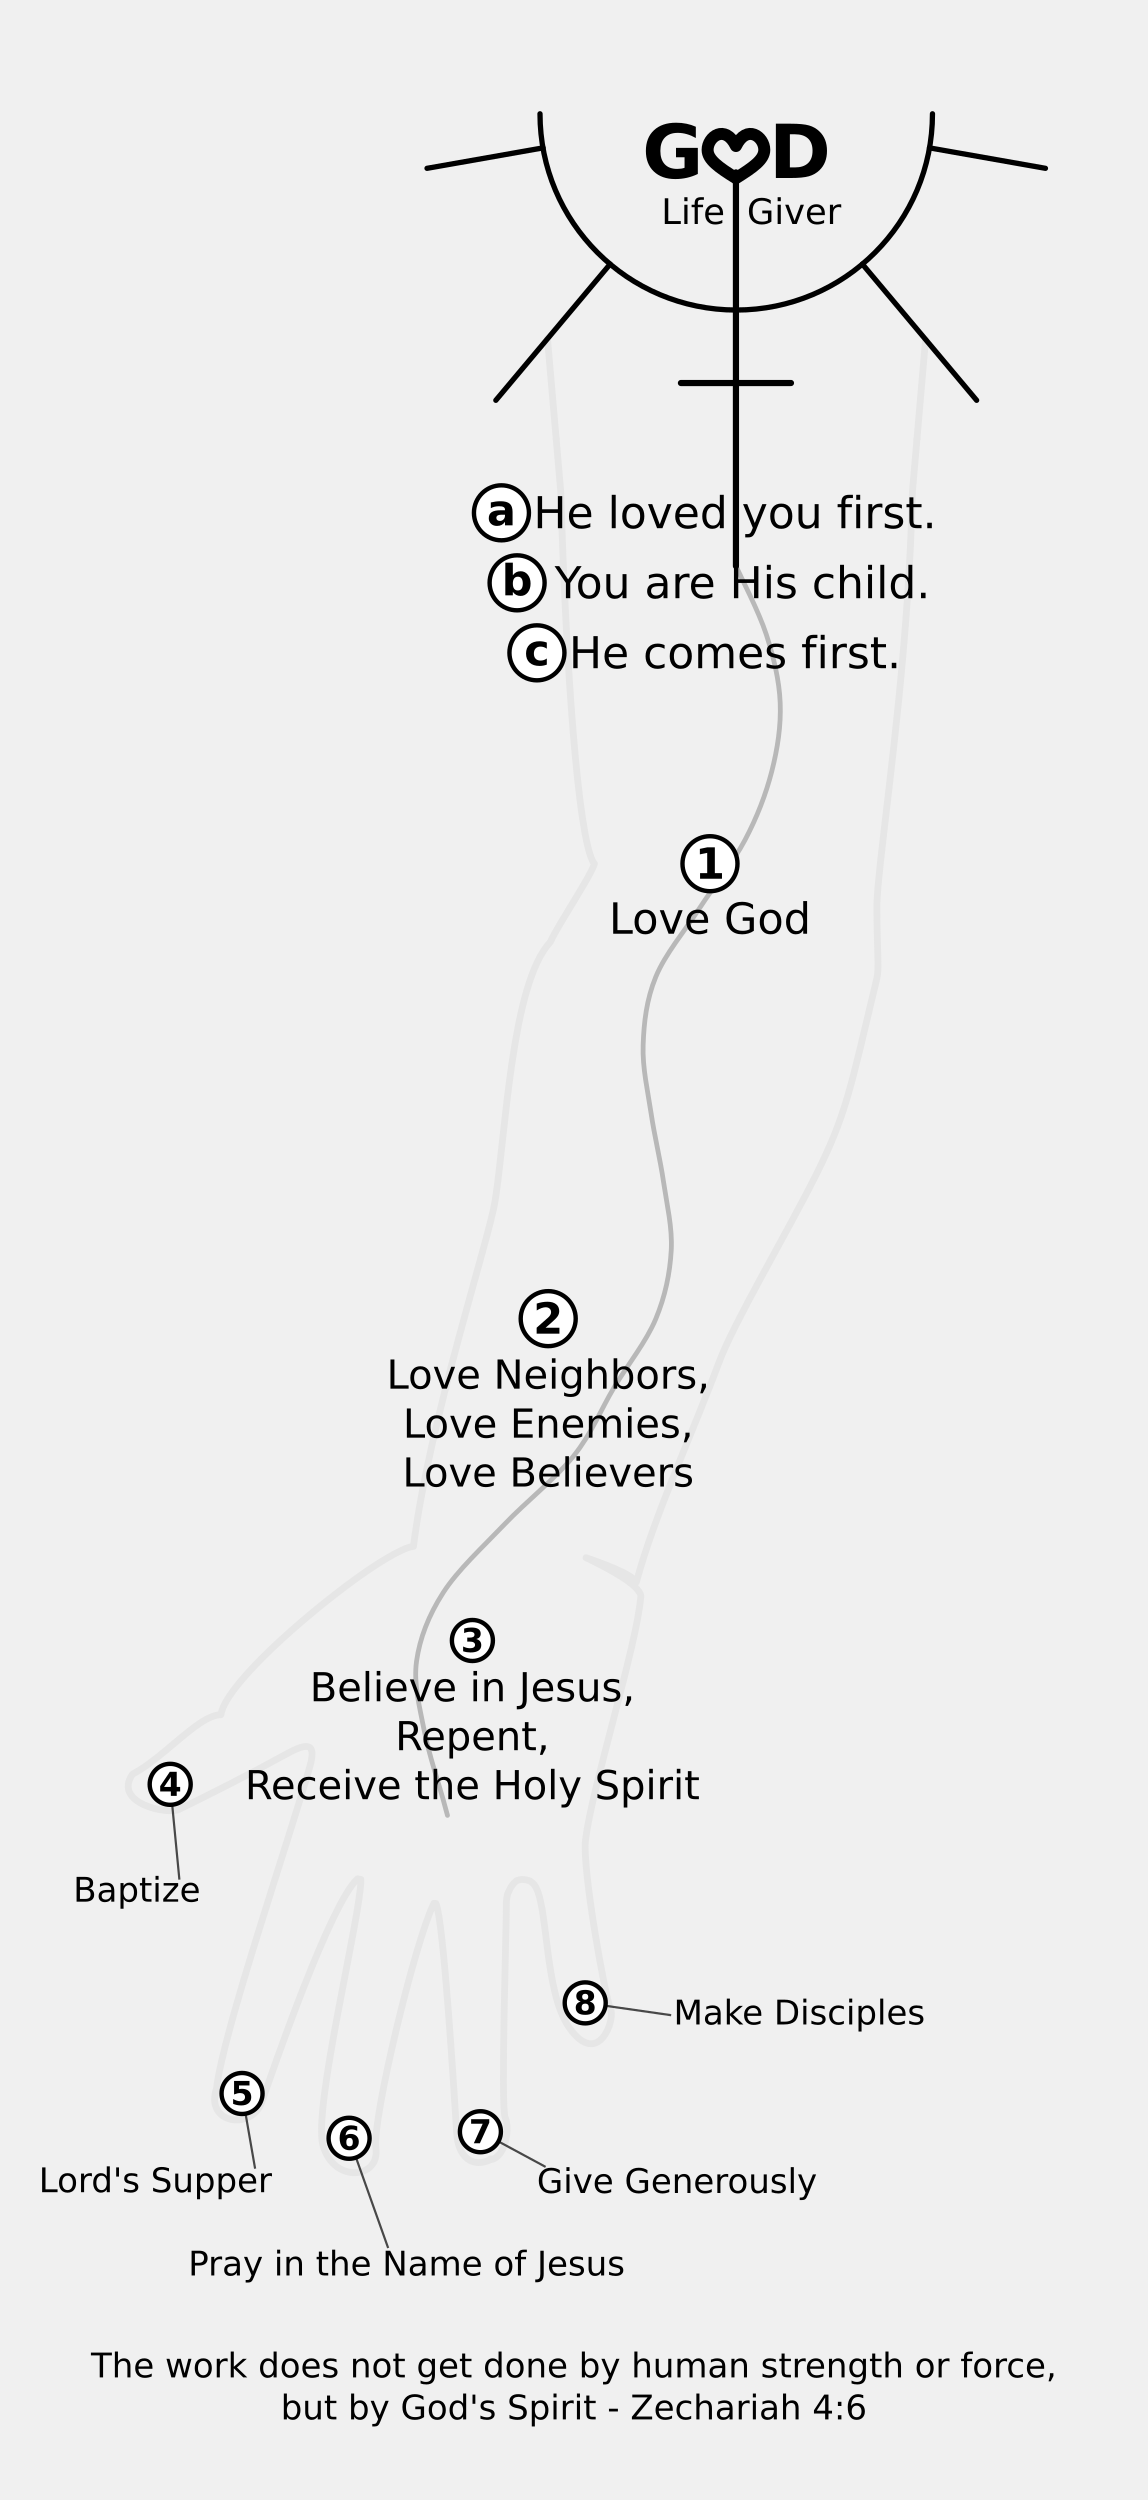
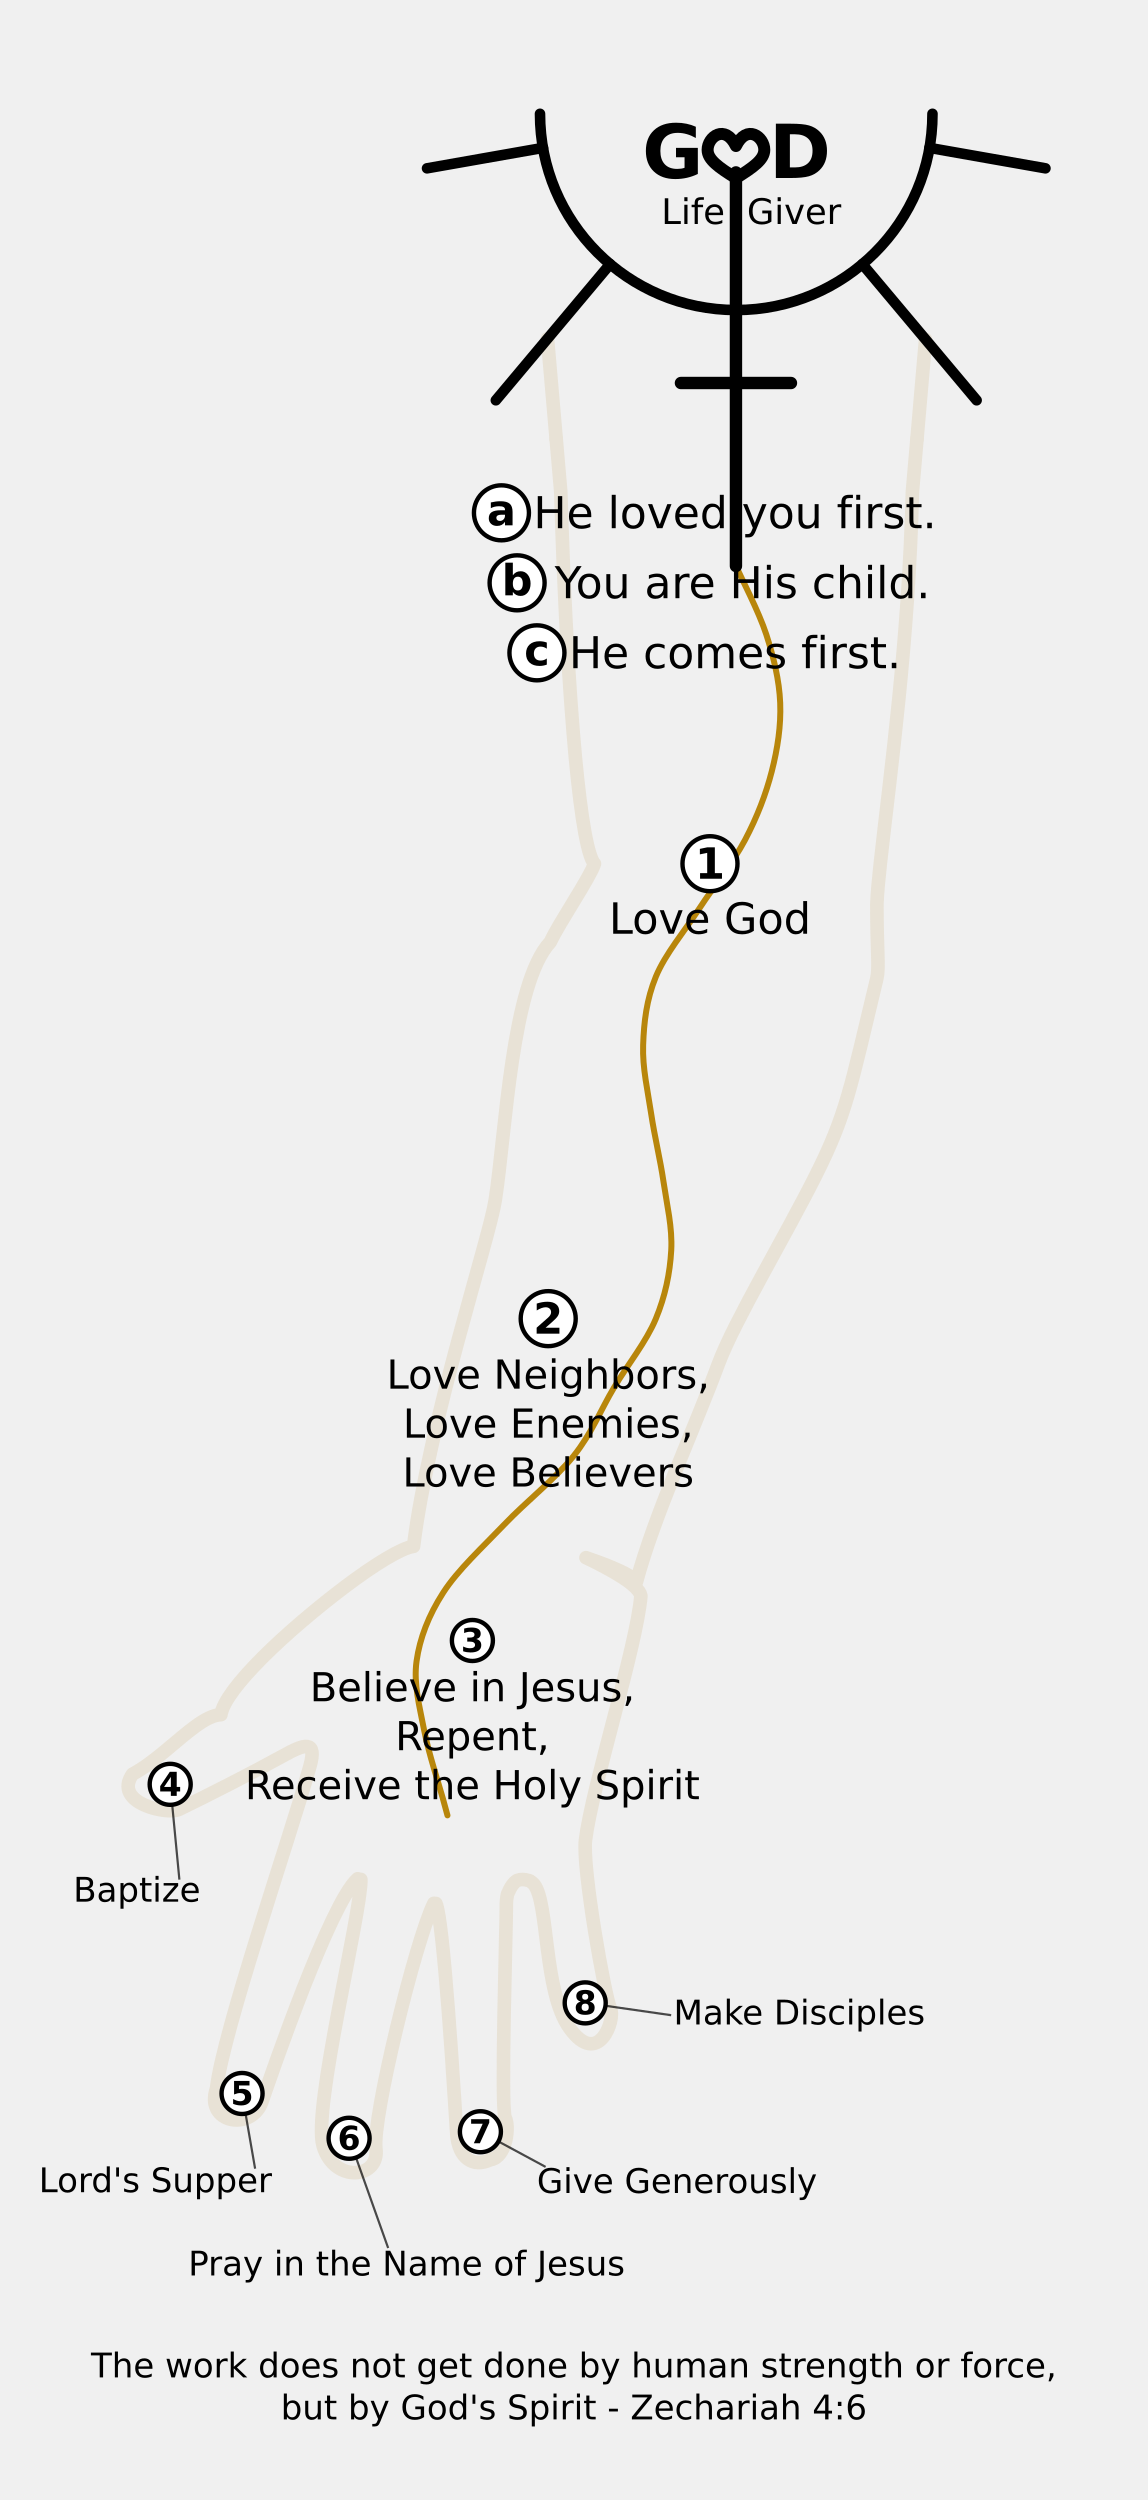
<svg xmlns="http://www.w3.org/2000/svg" viewBox="-2077.20 -3300.00 11477.00 24999.01">
  <defs>
-     <style type="text/css">.str0 {stroke:black;stroke-width:52.92;stroke-linecap:round;stroke-linejoin:round;fill:none}</style>
+     <style type="text/css">.str0 {stroke:black;stroke-width:105.84;stroke-linecap:round;stroke-linejoin:round;fill:none}</style>
  </defs>
  <g transform="rotate(180 3661.3 9400.0)">
    <g transform="translate(2050,17150) scale(1.288) translate(-2050,-17150)">
      <g id="arm" transform="translate(0,-2700) rotate(180 3716.99 13350.29)">
-         <path style="stroke:#e6e6e6;stroke-width:52.92;stroke-linecap:round;stroke-linejoin:round;fill:none" d="M 6796.74,6414.92 L 6761.3,6825 C 6733.371,7982.459 6590.027,9005.935 6513.365,9700.0 C 6499.055,9829.556 6488.617,9939.983 6485.341,10027.75 C 6485.341,10385.5 6504.841,10522.0 6485.341,10603.0 C 6279.091,11463.25 6249.091,11656.75 6012.841,12129.25 C 5776.591,12601.75 5376.841,13267.75 5255.341,13595.5 C 5066.341,14106.25 4759.591,14764.75 4617.841,15291.25 C 4584.841,15223.75 4313.341,15130.75 4227.091,15100.75 C 4227.091,15100.75 4502.562,15227.851 4604.354,15325.0 C 4631.757,15351.154 4649.698,15375.676 4653.225,15396.835 C 4622.296,15786.936 4274.098,16876.426 4223.215,17292.468 C 4196.277,17507.971 4374.866,18513.655 4416.769,18600.455 C 4458.673,18687.255 4322.985,19065.384 4099.5,18753.103 C 3895.969,18468.758 3938.87,17779.346 3823.137,17636.675 C 3814.157,17626.698 3803.183,17617.718 3792.208,17610.735 C 3790.213,17609.737 3789.215,17609.737 3787.219,17608.739 C 3748.309,17595.769 3717.38,17596.767 3692.438,17606.744 C 3666.498,17622.707 3640.557,17655.631 3617.61,17713.498 L 3617.61,17714.496 C 3610.626,17744.427 3607.633,17777.351 3608.631,17807.282 C 3610.626,17914.036 3563.734,19373.673 3599.652,19447.503 C 3635.569,19520.336 3608.631,19753.798 3486.911,19774.75 C 3486.911,19772.754 3485.914,19770.759 3485.914,19767.766 L 3486.911,19773.752 C 3350.226,19840.598 3235.49,19760.782 3223.518,19572.216 C 3203.564,19264.924 3121.752,17909.047 3061.89,17785.332 C 3056.902,17785.332 3050.916,17784.335 3045.927,17784.335 C 3044.929,17786.33 3043.932,17787.328 3043.932,17789.323 C 2903.256,18073.668 2565.035,19456.483 2595.964,19688.947 C 2626.892,19921.412 2272.708,19961.32 2185.908,19666.998 C 2102.101,19382.653 2484.221,17859.162 2479.233,17598.762 C 2469.256,17597.764 2461.274,17595.769 2454.29,17593.774 C 2242.777,17778.348 1786.828,19104.294 1711.002,19324.786 C 1632.184,19553.26 1265.03,19495.393 1358.814,19221.025 C 1409.696,18779.043 1916.529,17311.424 2083.145,16722.78 C 2143.007,16511.267 2041.241,16546.187 1871.632,16640.969 C 1630.188,16774.661 1282.988,16950.256 1067.485,17055.015 C 980.685,17097.916 550.675,17009.12 706.317,16781.644 L 706.317,16781.644 L 706.317,16781.644 C 793.117,16735.75 879.917,16667.906 962.726,16599.065 C 1125.351,16464.375 1276.004,16322.702 1392.735,16319.709 L 1392.735,16319.709 C 1422.625,16118.255 1908.823,15663.933 2358.175,15325.0 C 2584.155,15154.55 2797.739,15022.921 2887.927,15013.0 C 3007.927,14044.0 3475.177,12631.0 3522.427,12325.75 C 3604.927,11794.75 3649.927,10642.0 3949.927,10321.0 C 4020.427,10168.0 4262.677,9814.75 4292.677,9712.75 C 4289.324,9709.981 4286.001,9705.709 4282.709,9700 C 4164.711,9495.333 4071.235,8182.049 4031.174,6825 L 3995.58,6414.92" />
+         <path style="stroke:#E8E2D6;stroke-width:105.84;stroke-linecap:round;stroke-linejoin:round;fill:none" d="M 6796.74,6414.92 L 6761.3,6825 C 6733.371,7982.459 6590.027,9005.935 6513.365,9700.0 C 6499.055,9829.556 6488.617,9939.983 6485.341,10027.75 C 6485.341,10385.5 6504.841,10522.0 6485.341,10603.0 C 6279.091,11463.25 6249.091,11656.75 6012.841,12129.25 C 5776.591,12601.75 5376.841,13267.75 5255.341,13595.5 C 5066.341,14106.25 4759.591,14764.75 4617.841,15291.25 C 4584.841,15223.75 4313.341,15130.75 4227.091,15100.75 C 4227.091,15100.75 4502.562,15227.851 4604.354,15325.0 C 4631.757,15351.154 4649.698,15375.676 4653.225,15396.835 C 4622.296,15786.936 4274.098,16876.426 4223.215,17292.468 C 4196.277,17507.971 4374.866,18513.655 4416.769,18600.455 C 4458.673,18687.255 4322.985,19065.384 4099.5,18753.103 C 3895.969,18468.758 3938.87,17779.346 3823.137,17636.675 C 3814.157,17626.698 3803.183,17617.718 3792.208,17610.735 C 3790.213,17609.737 3789.215,17609.737 3787.219,17608.739 C 3748.309,17595.769 3717.38,17596.767 3692.438,17606.744 C 3666.498,17622.707 3640.557,17655.631 3617.61,17713.498 L 3617.61,17714.496 C 3610.626,17744.427 3607.633,17777.351 3608.631,17807.282 C 3610.626,17914.036 3563.734,19373.673 3599.652,19447.503 C 3635.569,19520.336 3608.631,19753.798 3486.911,19774.75 C 3486.911,19772.754 3485.914,19770.759 3485.914,19767.766 L 3486.911,19773.752 C 3350.226,19840.598 3235.49,19760.782 3223.518,19572.216 C 3203.564,19264.924 3121.752,17909.047 3061.89,17785.332 C 3056.902,17785.332 3050.916,17784.335 3045.927,17784.335 C 3044.929,17786.33 3043.932,17787.328 3043.932,17789.323 C 2903.256,18073.668 2565.035,19456.483 2595.964,19688.947 C 2626.892,19921.412 2272.708,19961.32 2185.908,19666.998 C 2102.101,19382.653 2484.221,17859.162 2479.233,17598.762 C 2469.256,17597.764 2461.274,17595.769 2454.29,17593.774 C 2242.777,17778.348 1786.828,19104.294 1711.002,19324.786 C 1632.184,19553.26 1265.03,19495.393 1358.814,19221.025 C 1409.696,18779.043 1916.529,17311.424 2083.145,16722.78 C 2143.007,16511.267 2041.241,16546.187 1871.632,16640.969 C 1630.188,16774.661 1282.988,16950.256 1067.485,17055.015 C 980.685,17097.916 550.675,17009.12 706.317,16781.644 L 706.317,16781.644 L 706.317,16781.644 C 793.117,16735.75 879.917,16667.906 962.726,16599.065 C 1125.351,16464.375 1276.004,16322.702 1392.735,16319.709 L 1392.735,16319.709 C 1422.625,16118.255 1908.823,15663.933 2358.175,15325.0 C 2584.155,15154.55 2797.739,15022.921 2887.927,15013.0 C 3007.927,14044.0 3475.177,12631.0 3522.427,12325.75 C 3604.927,11794.75 3649.927,10642.0 3949.927,10321.0 C 4020.427,10168.0 4262.677,9814.75 4292.677,9712.75 C 4289.324,9709.981 4286.001,9705.709 4282.709,9700 C 4164.711,9495.333 4071.235,8182.049 4031.174,6825 L 3995.58,6414.92" />
      </g>
    </g>
  </g>
-   <line x1="3484.34" y1="1088.87" x2="3397.41" y2="87.36" stroke="#e6e6e6" stroke-width="68.16" stroke-linecap="round" />
-   <line x1="7092.23" y1="1088.87" x2="7178.18" y2="94.37" stroke="#e6e6e6" stroke-width="68.16" stroke-linecap="round" />
+   <line x1="3484.34" y1="1088.87" x2="3397.41" y2="87.36" stroke="#E8E2D6" stroke-width="136.32" stroke-linecap="round" />
+   <line x1="7092.23" y1="1088.87" x2="7178.18" y2="94.37" stroke="#E8E2D6" stroke-width="136.32" stroke-linecap="round" />
  <line x1="3352.39" y1="-1821.26" x2="2192.91" y2="-1616.81" class="str0" />
  <line x1="4023.53" y1="-658.81" x2="2881.06" y2="702.72" class="str0" />
  <line x1="6546.18" y1="-658.81" x2="7688.65" y2="702.72" class="str0" />
  <line x1="7217.32" y1="-1821.26" x2="8376.80" y2="-1616.81" class="str0" />
  <g transform="translate(3247.12 17713.57) scale(1,-1)">
    <g id="sun">
      <path class="str0" d="M 75.46,19875.57 A 1962.28,1962.28 0 0,1 4000.02,19875.57" />
    </g>
  </g>
  <text x="4650.0" y="-1520.0" text-anchor="middle" font-family="'DejaVu Sans', Arial, sans-serif" font-size="745" font-weight="bold" fill="black">G</text>
  <text x="5922.0" y="-1520.0" text-anchor="middle" font-family="'DejaVu Sans', Arial, sans-serif" font-size="745" font-weight="bold" fill="black">D</text>
  <path d="M5282,-1840 C5173,-2063.5 4998.6,-1932.7 4998.6,-1801.9 C4998.6,-1703.8 5107.6,-1627.5 5282,-1518.5 C5456.4,-1627.5 5565.4,-1703.8 5565.4,-1801.9 C5565.4,-1932.7 5391,-2063.5 5282,-1840 Z" fill="none" stroke="black" stroke-width="120" stroke-linejoin="round" />
  <text x="5172.0" y="-1060.0" text-anchor="end" font-family="'DejaVu Sans', Arial, sans-serif" font-size="353" fill="black">Life</text>
  <text x="5392.0" y="-1060.0" text-anchor="start" font-family="'DejaVu Sans', Arial, sans-serif" font-size="353" fill="black">Giver</text>
-   <path d="M5282.0,2360.0 C5332.5,2474.1 5511.5,2816.3 5585.3,3044.4 C5659.0,3272.6 5715.2,3500.7 5724.4,3728.9 C5733.5,3957.0 5698.6,4185.2 5640.1,4413.3 C5581.6,4641.5 5493.9,4869.6 5373.5,5097.8 C5253.1,5325.9 5066.2,5554.1 4917.5,5782.2 C4768.7,6010.4 4575.0,6238.5 4481.1,6466.7 C4387.2,6694.8 4361.7,6923.0 4353.9,7151.1 C4346.0,7379.3 4400.0,7607.4 4434.0,7835.6 C4468.1,8063.7 4524.7,8291.9 4558.1,8520.0 C4591.6,8748.1 4647.8,8976.3 4634.8,9204.4 C4621.8,9432.6 4575.2,9660.7 4480.1,9888.9 C4384.9,10117.0 4200.5,10345.2 4063.8,10573.3 C3927.1,10801.5 3842.5,11029.6 3659.8,11257.8 C3477.1,11485.9 3185.3,11714.1 2967.7,11942.2 C2750.0,12170.4 2500.7,12398.5 2354.1,12626.7 C2207.5,12854.8 2120.1,13083.0 2088.2,13311.1 C2056.3,13539.3 2119.2,13767.4 2162.8,13995.6 C2206.4,14223.7 2318.8,14565.9 2350.0,14680.0 L 2397.3,14852.98" fill="none" stroke="#b8b8b8" stroke-width="48" stroke-linecap="round" stroke-linejoin="round" />
+   <path d="M5282.0,2360.0 C5332.5,2474.1 5511.5,2816.3 5585.3,3044.4 C5659.0,3272.6 5715.2,3500.7 5724.4,3728.9 C5733.5,3957.0 5698.6,4185.2 5640.1,4413.3 C5581.6,4641.5 5493.9,4869.6 5373.5,5097.8 C5253.1,5325.9 5066.2,5554.1 4917.5,5782.2 C4768.7,6010.4 4575.0,6238.5 4481.1,6466.7 C4387.2,6694.8 4361.7,6923.0 4353.9,7151.1 C4346.0,7379.3 4400.0,7607.4 4434.0,7835.6 C4468.1,8063.7 4524.7,8291.9 4558.1,8520.0 C4591.6,8748.1 4647.8,8976.3 4634.8,9204.4 C4621.8,9432.6 4575.2,9660.7 4480.1,9888.9 C4384.9,10117.0 4200.5,10345.2 4063.8,10573.3 C3927.1,10801.5 3842.5,11029.6 3659.8,11257.8 C3477.1,11485.9 3185.3,11714.1 2967.7,11942.2 C2750.0,12170.4 2500.7,12398.5 2354.1,12626.7 C2207.5,12854.8 2120.1,13083.0 2088.2,13311.1 C2056.3,13539.3 2119.2,13767.4 2162.8,13995.6 C2206.4,14223.7 2318.8,14565.9 2350.0,14680.0 L 2397.3,14852.98" fill="none" stroke="#B8860B" stroke-width="60" stroke-linecap="round" stroke-linejoin="round" />
  <circle cx="5022.33" cy="5336.73" r="275" fill="white" stroke="black" stroke-width="44" />
  <text x="5022.33" y="5486.73" text-anchor="middle" font-family="'DejaVu Sans', Arial, sans-serif" font-size="430" font-weight="bold" fill="black">1</text>
  <circle cx="3404.6" cy="9886.0" r="275" fill="white" stroke="black" stroke-width="44" />
  <text x="3404.6" y="10036.0" text-anchor="middle" font-family="'DejaVu Sans', Arial, sans-serif" font-size="430" font-weight="bold" fill="black">2</text>
  <circle cx="2646.6" cy="13104.31" r="205" fill="white" stroke="black" stroke-width="44" />
  <text x="2646.6" y="13219.31" text-anchor="middle" font-family="'DejaVu Sans', Arial, sans-serif" font-size="330" font-weight="bold" fill="black">3</text>
  <circle cx="-375.4" cy="14542.65" r="205" fill="white" stroke="black" stroke-width="44" />
  <text x="-375.4" y="14657.65" text-anchor="middle" font-family="'DejaVu Sans', Arial, sans-serif" font-size="330" font-weight="bold" fill="black">4</text>
  <circle cx="343.25" cy="17634.0" r="205" fill="white" stroke="black" stroke-width="44" />
  <text x="343.25" y="17749.0" text-anchor="middle" font-family="'DejaVu Sans', Arial, sans-serif" font-size="330" font-weight="bold" fill="black">5</text>
  <circle cx="1413.6" cy="18081.87" r="205" fill="white" stroke="black" stroke-width="44" />
  <text x="1413.6" y="18196.87" text-anchor="middle" font-family="'DejaVu Sans', Arial, sans-serif" font-size="330" font-weight="bold" fill="black">6</text>
  <circle cx="2726.6" cy="18016.52" r="205" fill="white" stroke="black" stroke-width="44" />
  <text x="2726.6" y="18131.52" text-anchor="middle" font-family="'DejaVu Sans', Arial, sans-serif" font-size="330" font-weight="bold" fill="black">7</text>
  <circle cx="3774.6" cy="16728.0" r="205" fill="white" stroke="black" stroke-width="44" />
  <text x="3774.6" y="16843.0" text-anchor="middle" font-family="'DejaVu Sans', Arial, sans-serif" font-size="330" font-weight="bold" fill="black">8</text>
  <text x="3404.6" y="10586.0" text-anchor="middle" font-family="'DejaVu Sans', Arial, sans-serif" font-size="400" fill="black">Love Neighbors,</text>
  <text x="3404.6" y="11076.0" text-anchor="middle" font-family="'DejaVu Sans', Arial, sans-serif" font-size="400" fill="black">Love Enemies,</text>
  <text x="3404.6" y="11565.0" text-anchor="middle" font-family="'DejaVu Sans', Arial, sans-serif" font-size="400" fill="black">Love Believers</text>
  <text x="2646.6" y="13712.31" text-anchor="middle" font-family="'DejaVu Sans', Arial, sans-serif" font-size="400" fill="black">Believe in Jesus,</text>
  <text x="2646.6" y="14201.31" text-anchor="middle" font-family="'DejaVu Sans', Arial, sans-serif" font-size="400" fill="black">Repent,</text>
  <text x="2646.6" y="14691.31" text-anchor="middle" font-family="'DejaVu Sans', Arial, sans-serif" font-size="400" fill="black">Receive the Holy Spirit</text>
  <text x="5022.33" y="6036.73" text-anchor="middle" font-family="'DejaVu Sans', Arial, sans-serif" font-size="430" fill="black">Love God</text>
  <text x="-708.4" y="15716.0" text-anchor="middle" font-family="'DejaVu Sans', Arial, sans-serif" font-size="340" fill="black">Baptize</text>
  <line x1="-283.4" y1="15495.65" x2="-355.4" y2="14746.65" stroke="black" stroke-width="22" opacity="0.7" />
  <text x="-523.4" y="18621.0" text-anchor="middle" font-family="'DejaVu Sans', Arial, sans-serif" font-size="340" fill="black">Lord's Supper</text>
  <line x1="473.83" y1="18385.99" x2="378.25" y2="17836.0" stroke="black" stroke-width="22" opacity="0.7" />
  <text x="1988.6" y="19454.0" text-anchor="middle" font-family="'DejaVu Sans', Arial, sans-serif" font-size="340" fill="black">Pray in the Name of Jesus</text>
  <line x1="1804.31" y1="19179.42" x2="1482.6" y2="18274.87" stroke="black" stroke-width="22" opacity="0.7" />
  <text x="4692.6" y="18629.0" text-anchor="middle" font-family="'DejaVu Sans', Arial, sans-serif" font-size="340" fill="black">Give Generously</text>
  <line x1="3378.54" y1="18368.22" x2="2906.6" y2="18113.52" stroke="black" stroke-width="22" opacity="0.7" />
  <text x="5915.68" y="16943.6" text-anchor="middle" font-family="'DejaVu Sans', Arial, sans-serif" font-size="340" fill="black">Make Disciples</text>
  <line x1="4634.1" y1="16851.3" x2="3977.6" y2="16757.0" stroke="black" stroke-width="22" opacity="0.7" />
  <circle cx="2937.0" cy="1828.0" r="275" fill="white" stroke="black" stroke-width="44" />
  <text x="2937.0" y="1953.0" text-anchor="middle" font-family="'DejaVu Sans', Arial, sans-serif" font-size="430" font-weight="bold" fill="black">a</text>
  <text x="5272.6" y="1982.0" text-anchor="middle" font-family="'DejaVu Sans', Arial, sans-serif" font-size="440" fill="black">He loved you first.</text>
  <circle cx="3093.65" cy="2528.0" r="275" fill="white" stroke="black" stroke-width="44" />
  <text x="3093.65" y="2653.0" text-anchor="middle" font-family="'DejaVu Sans', Arial, sans-serif" font-size="430" font-weight="bold" fill="black">b</text>
  <text x="5347.25" y="2682.0" text-anchor="middle" font-family="'DejaVu Sans', Arial, sans-serif" font-size="440" fill="black">You are His child.</text>
  <circle cx="3292.0" cy="3228.0" r="275" fill="white" stroke="black" stroke-width="44" />
  <text x="3292.0" y="3353.0" text-anchor="middle" font-family="'DejaVu Sans', Arial, sans-serif" font-size="430" font-weight="bold" fill="black">c</text>
  <text x="5272.6" y="3382.0" text-anchor="middle" font-family="'DejaVu Sans', Arial, sans-serif" font-size="440" fill="black">He comes first.</text>
  <text x="3661.3" y="20472.9" text-anchor="middle" font-family="'DejaVu Sans', Arial, sans-serif" font-size="340" fill="black">The work does not get done by human strength or force,</text>
  <text x="3661.3" y="20892.9" text-anchor="middle" font-family="'DejaVu Sans', Arial, sans-serif" font-size="340" fill="black">but by God's Spirit - Zechariah 4:6</text>
-   <line x1="5282.0" y1="-1576" x2="5282.0" y2="2360" stroke="black" stroke-width="62" stroke-linecap="round" />
-   <line x1="4732.0" y1="530" x2="5832.0" y2="530" stroke="black" stroke-width="62" stroke-linecap="round" />
+   <line x1="5282.0" y1="-1576" x2="5282.0" y2="2360" stroke="black" stroke-width="124" stroke-linecap="round" />
+   <line x1="4732.0" y1="530" x2="5832.0" y2="530" stroke="black" stroke-width="124" stroke-linecap="round" />
</svg>
